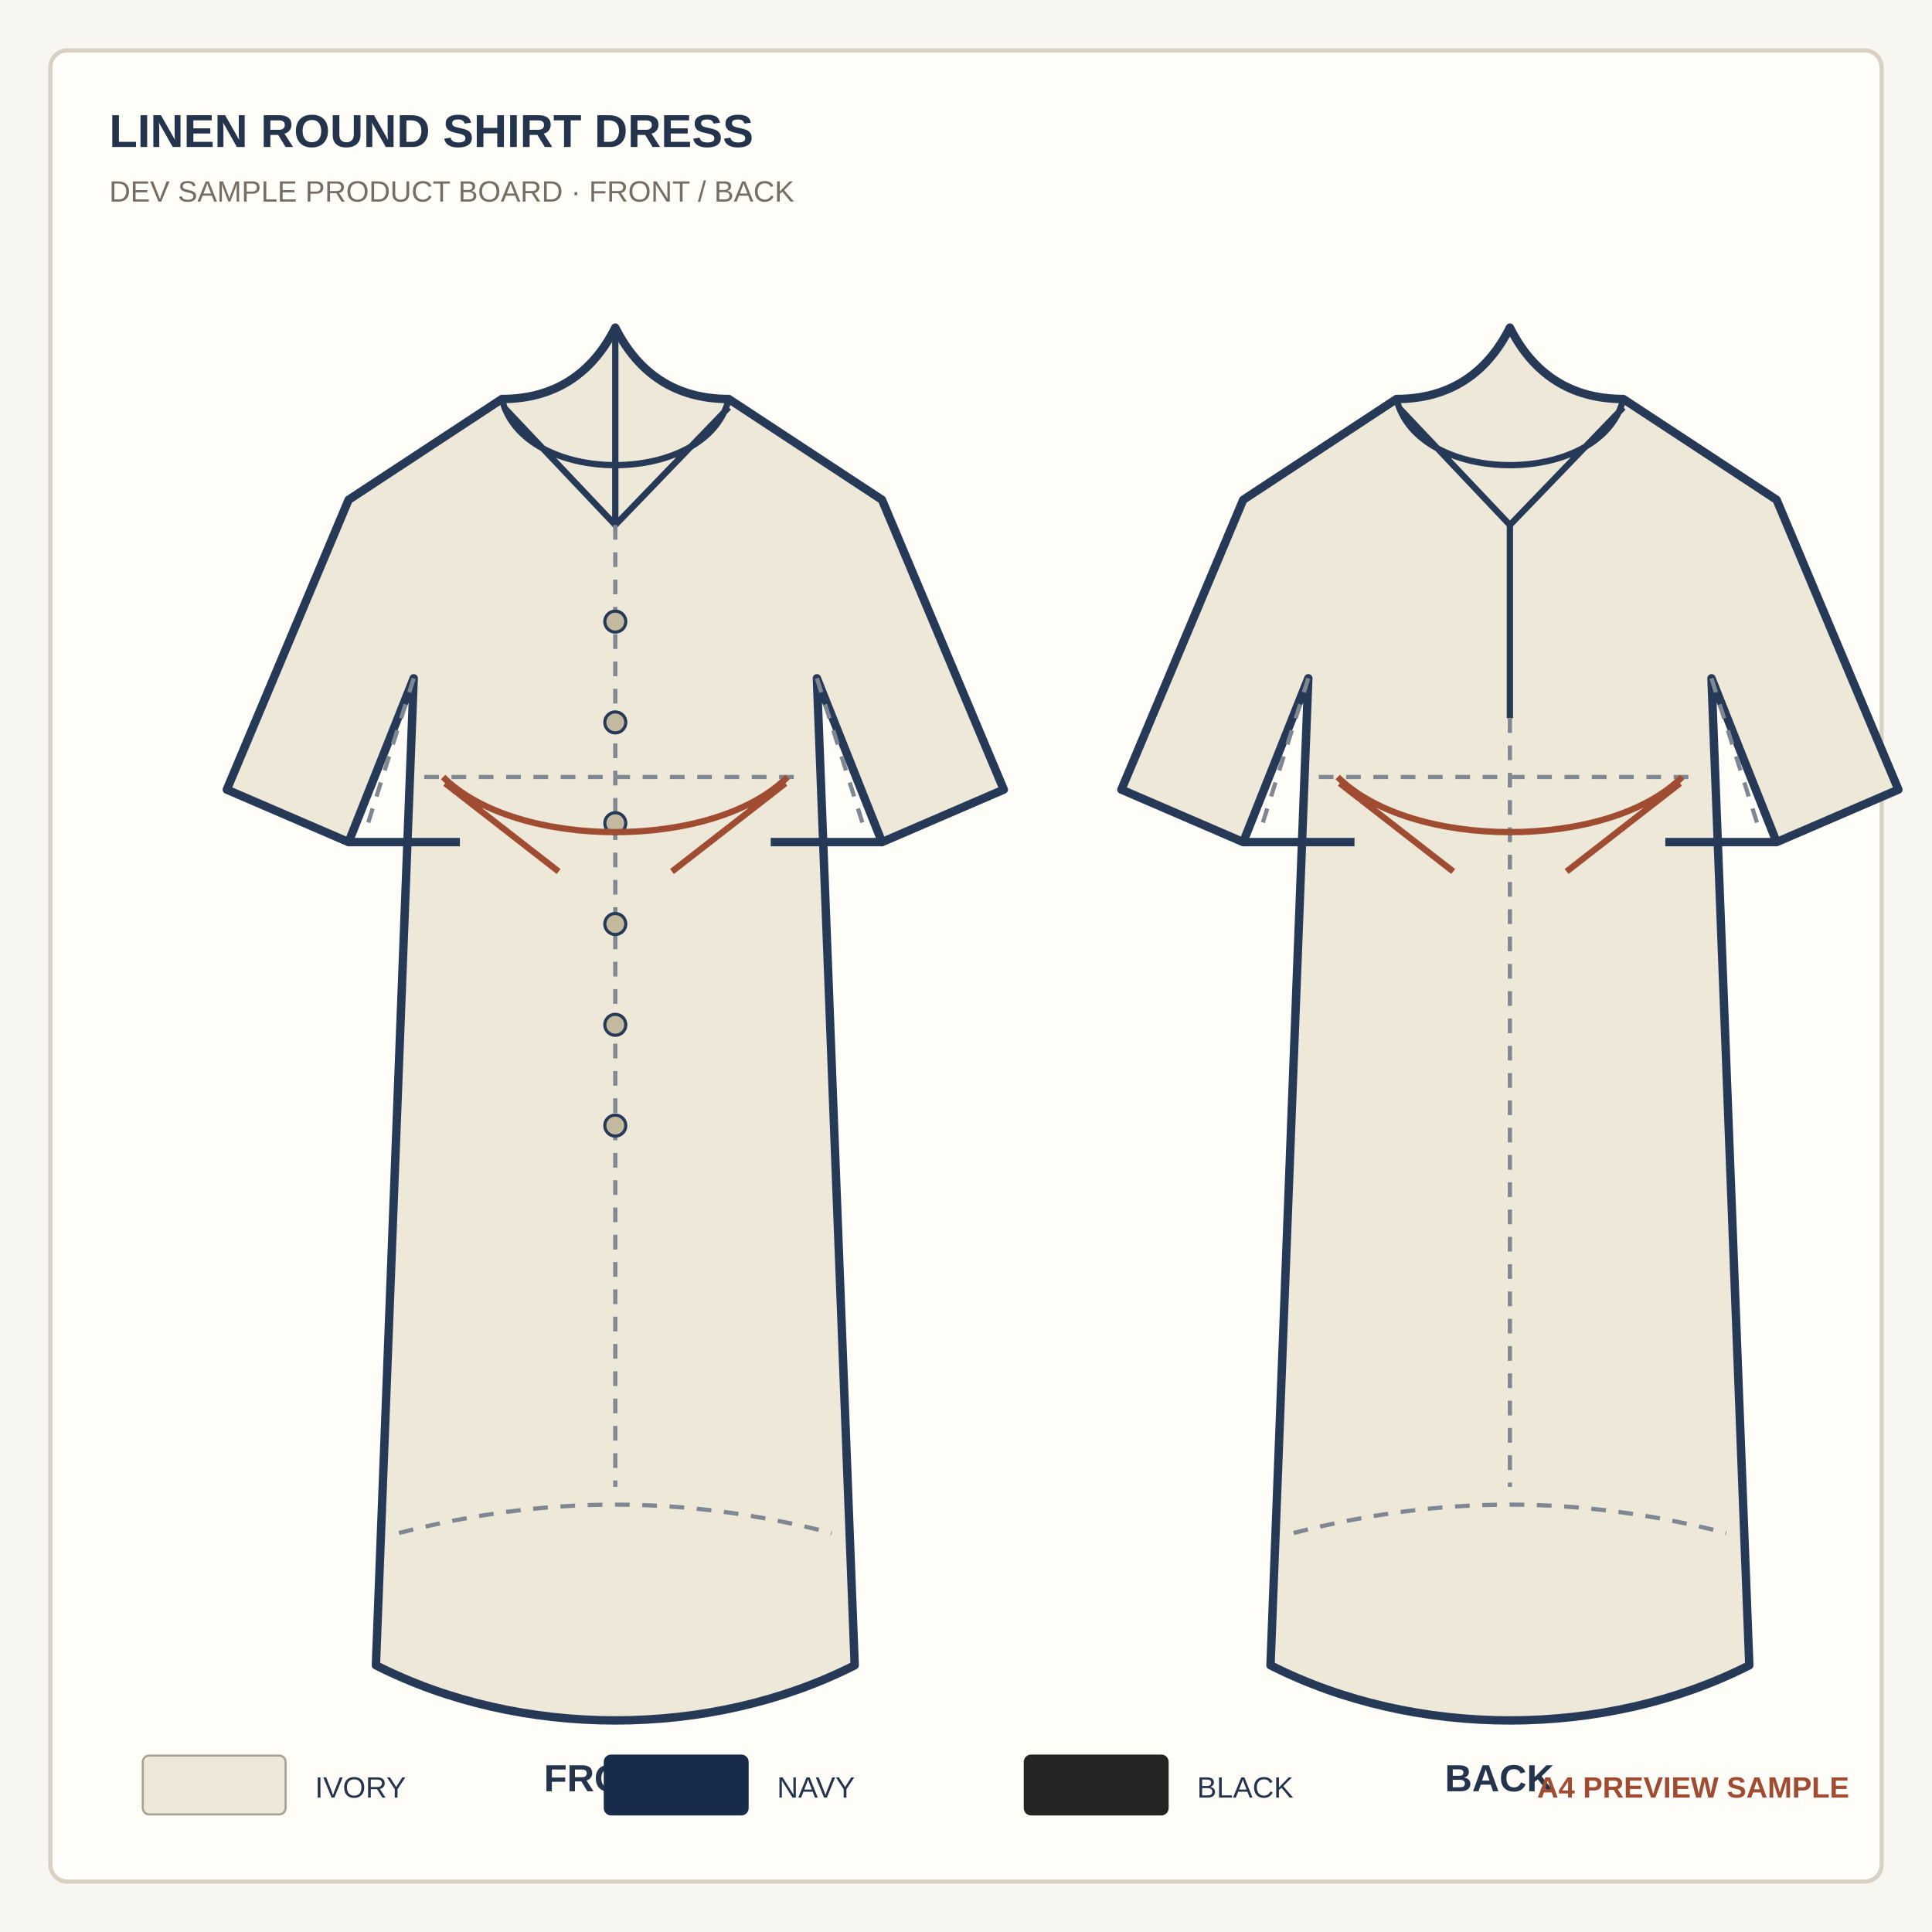
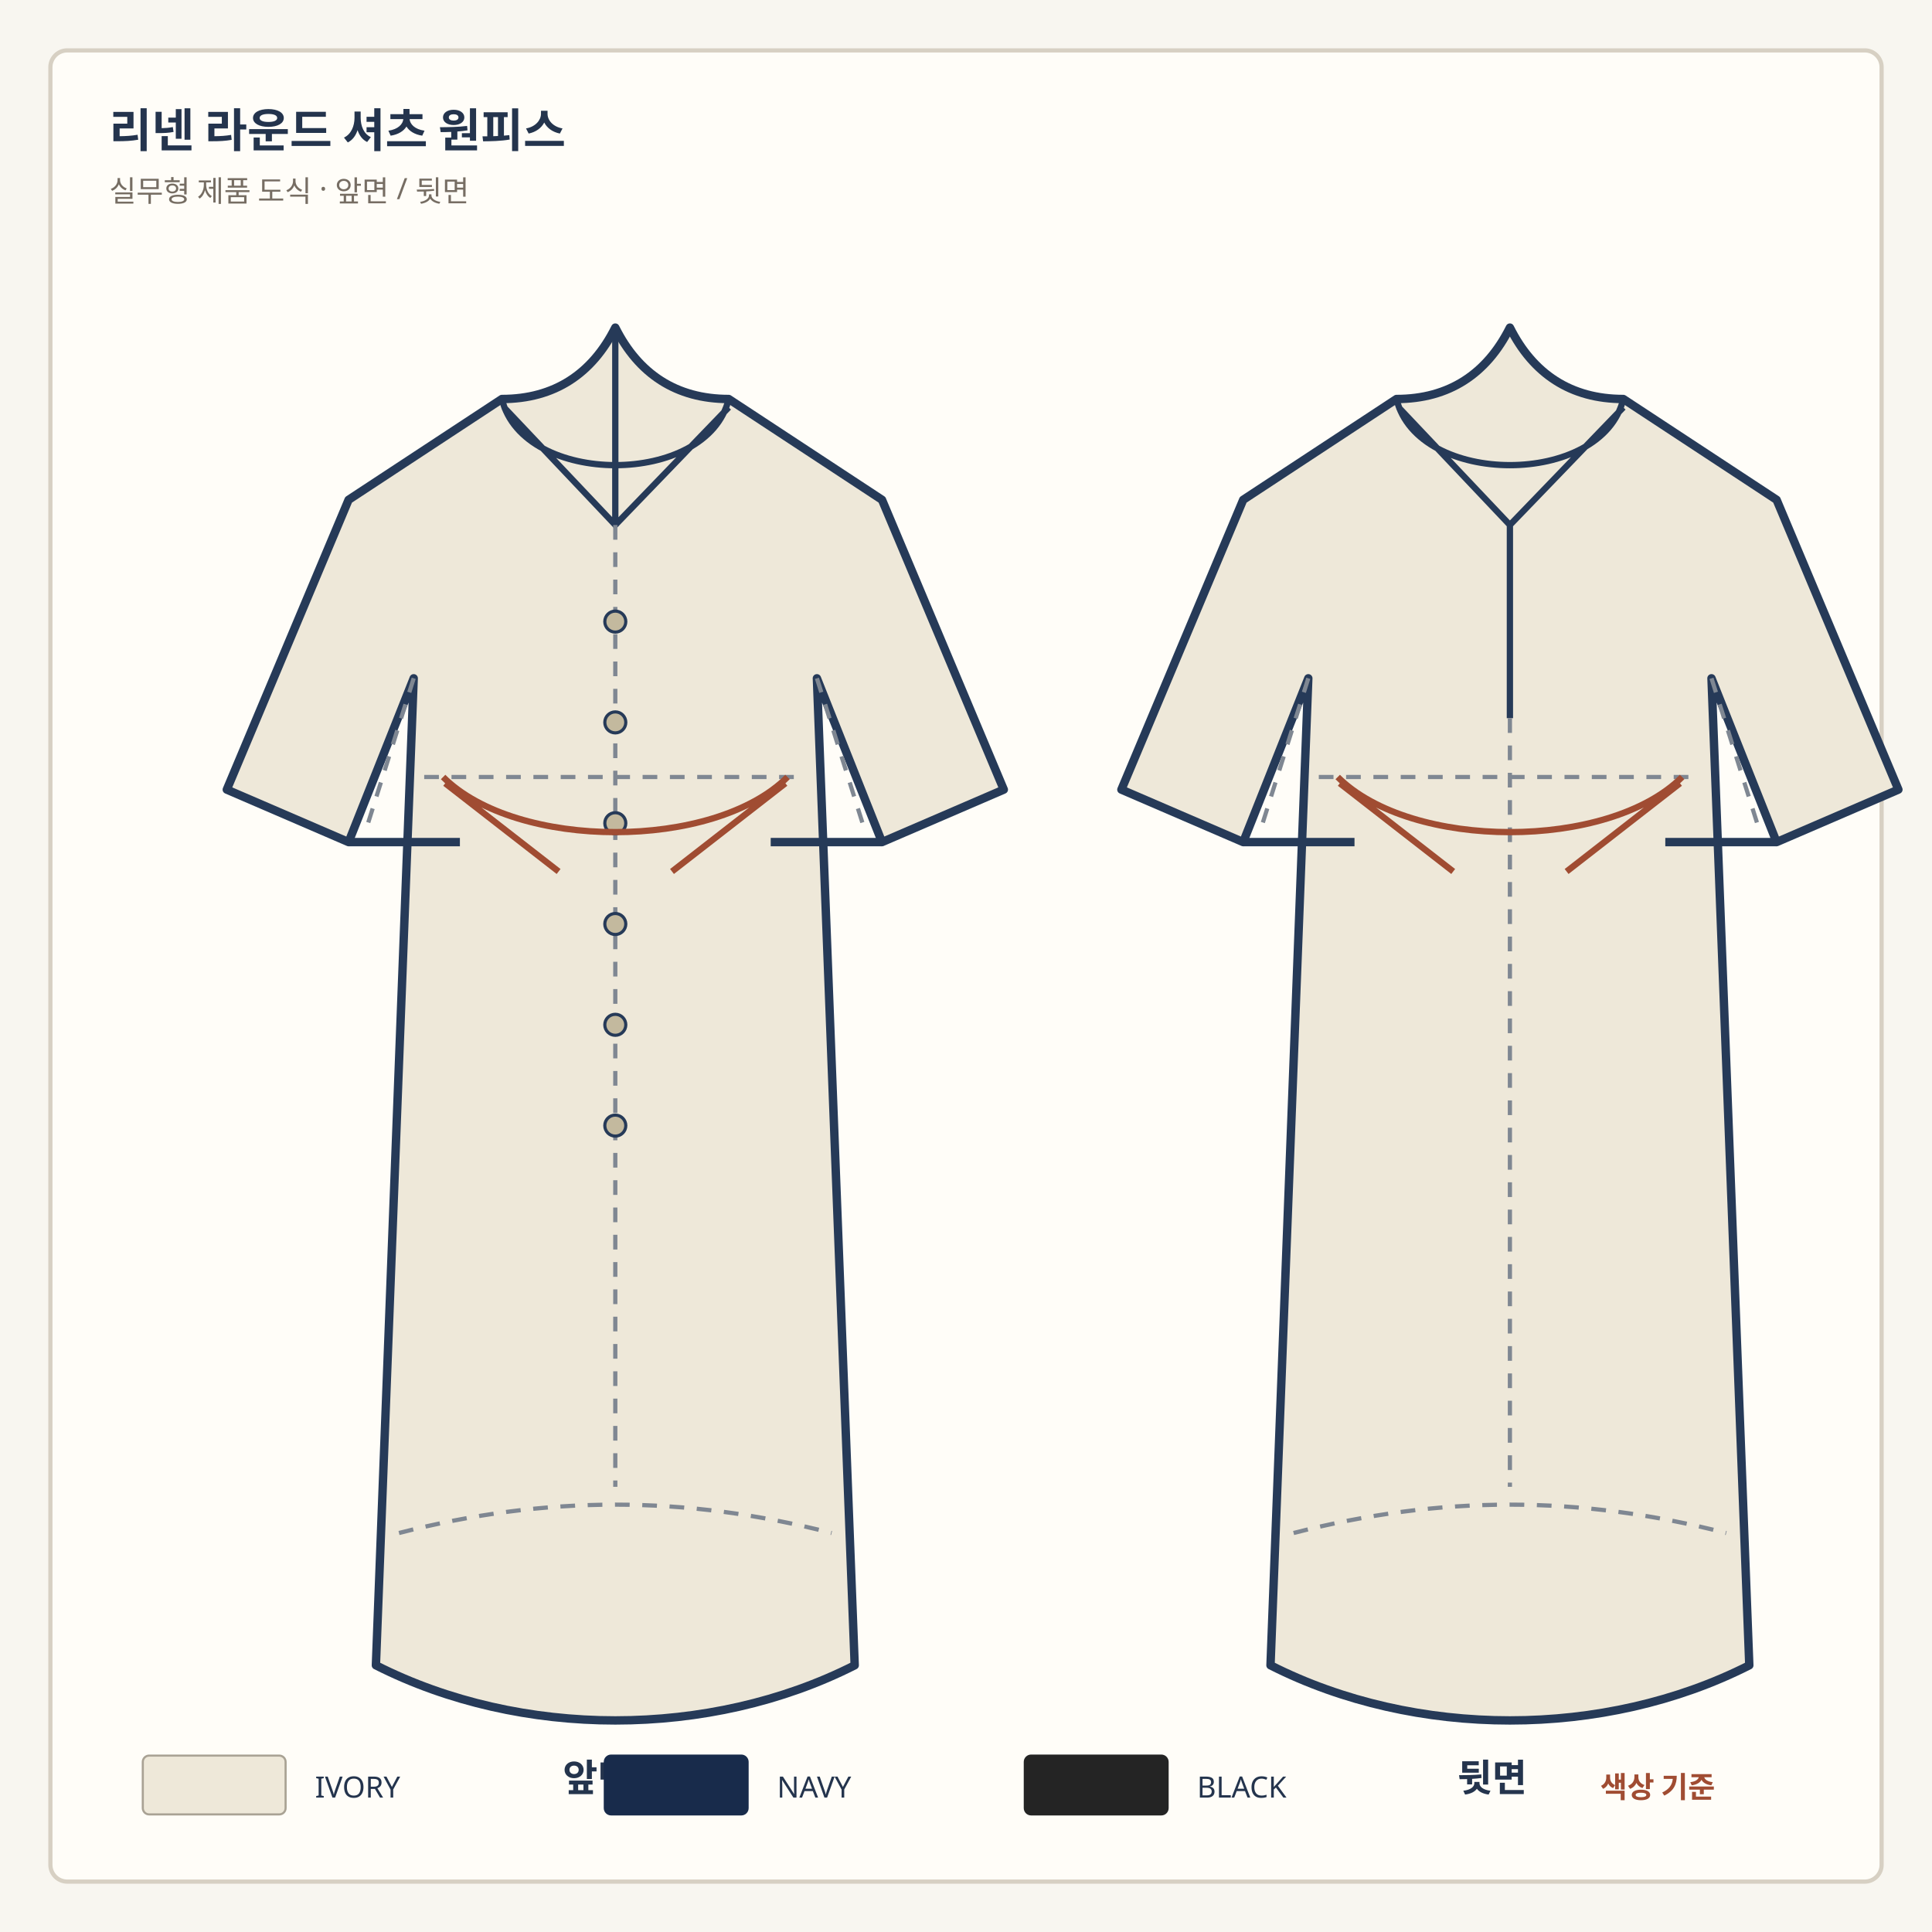
<svg xmlns="http://www.w3.org/2000/svg" viewBox="0 0 920 920" role="img" aria-labelledby="title desc">
  <rect width="920" height="920" fill="#f8f6f0" />
  <rect x="24" y="24" width="872" height="872" rx="8" fill="#fffdf8" stroke="#d7d0c3" stroke-width="2" />
-   <g font-family="Arial, sans-serif" fill="#24344d">
-     <text x="52" y="70" font-size="22" font-weight="700">LINEN ROUND SHIRT DRESS</text>
-     <text x="52" y="96" font-size="14" fill="#766d63">DEV SAMPLE PRODUCT BOARD · FRONT / BACK</text>
+   <g font-family="sans-serif" fill="#24344d">
+     <text x="52" y="70" font-size="22" font-weight="700">리넨 라운드 셔츠 원피스</text>
+     <text x="52" y="96" font-size="14" fill="#766d63">실무형 제품 도식 · 앞면 / 뒷면</text>
  </g>
  <g transform="translate(38 118)">
    <g transform="translate(36 0)">
      <path d="M165 72c25 0 43-12 54-34 11 22 29 34 54 34l73 48 58 138-58 25-31-78 18 470c-69 35-159 35-228 0l18-470-31 78-58-25 58-138 73-48z" fill="#eee8d9" stroke="#263a58" stroke-width="4" stroke-linejoin="round" />
      <path d="M165 72c10 42 98 42 108 0M219 38v94M166 76l53 56 54-56" fill="none" stroke="#263a58" stroke-width="3" />
      <path d="M219 132v458M128 252h182M116 612c70-18 136-18 206 0M123 205l-23 73M315 205l23 73" fill="none" stroke="#7f8792" stroke-width="2" stroke-dasharray="7 6" />
      <g fill="#c3b99e" stroke="#263a58" stroke-width="1.5">
        <circle cx="219" cy="178" r="5" />
        <circle cx="219" cy="226" r="5" />
        <circle cx="219" cy="274" r="5" />
        <circle cx="219" cy="322" r="5" />
        <circle cx="219" cy="370" r="5" />
        <circle cx="219" cy="418" r="5" />
      </g>
      <path d="M137 252c35 35 129 35 164 0M138 255l54 42M300 255l-54 42" fill="none" stroke="#a04c32" stroke-width="3" />
      <path d="M92 283h53M293 283h53" stroke="#263a58" stroke-width="4" />
-       <text x="185" y="735" font-family="Arial, sans-serif" font-size="18" font-weight="700" fill="#24344d">FRONT</text>
+       <text x="194" y="735" font-family="sans-serif" font-size="18" font-weight="700" fill="#24344d">앞면</text>
    </g>
    <g transform="translate(462 0)">
      <path d="M165 72c25 0 43-12 54-34 11 22 29 34 54 34l73 48 58 138-58 25-31-78 18 470c-69 35-159 35-228 0l18-470-31 78-58-25 58-138 73-48z" fill="#eee8d9" stroke="#263a58" stroke-width="4" stroke-linejoin="round" />
      <path d="M165 72c10 42 98 42 108 0M166 76l53 56 54-56M219 132v92" fill="none" stroke="#263a58" stroke-width="3" />
      <path d="M128 252h182M116 612c70-18 136-18 206 0M123 205l-23 73M315 205l23 73M219 224v366" fill="none" stroke="#7f8792" stroke-width="2" stroke-dasharray="7 6" />
      <path d="M137 252c35 35 129 35 164 0M138 255l54 42M300 255l-54 42" fill="none" stroke="#a04c32" stroke-width="3" />
      <path d="M92 283h53M293 283h53" stroke="#263a58" stroke-width="4" />
-       <text x="188" y="735" font-family="Arial, sans-serif" font-size="18" font-weight="700" fill="#24344d">BACK</text>
+       <text x="194" y="735" font-family="sans-serif" font-size="18" font-weight="700" fill="#24344d">뒷면</text>
    </g>
  </g>
-   <g transform="translate(68 836)" font-family="Arial, sans-serif" font-size="14" fill="#24344d">
+   <g transform="translate(68 836)" font-family="sans-serif" font-size="14" fill="#24344d">
    <g transform="translate(0 0)">
      <rect width="68" height="28" rx="3" fill="#eee8d9" stroke="#a9a294" />
      <text x="82" y="20">IVORY</text>
    </g>
    <g transform="translate(220 0)">
      <rect width="68" height="28" rx="3" fill="#182b4b" stroke="#182b4b" />
      <text x="82" y="20">NAVY</text>
    </g>
    <g transform="translate(420 0)">
      <rect width="68" height="28" rx="3" fill="#242424" stroke="#242424" />
      <text x="82" y="20">BLACK</text>
    </g>
-     <text x="664" y="20" font-weight="700" fill="#a04c32">A4 PREVIEW SAMPLE</text>
+     <text x="694" y="20" font-weight="700" fill="#a04c32">색상 기준</text>
  </g>
</svg>
